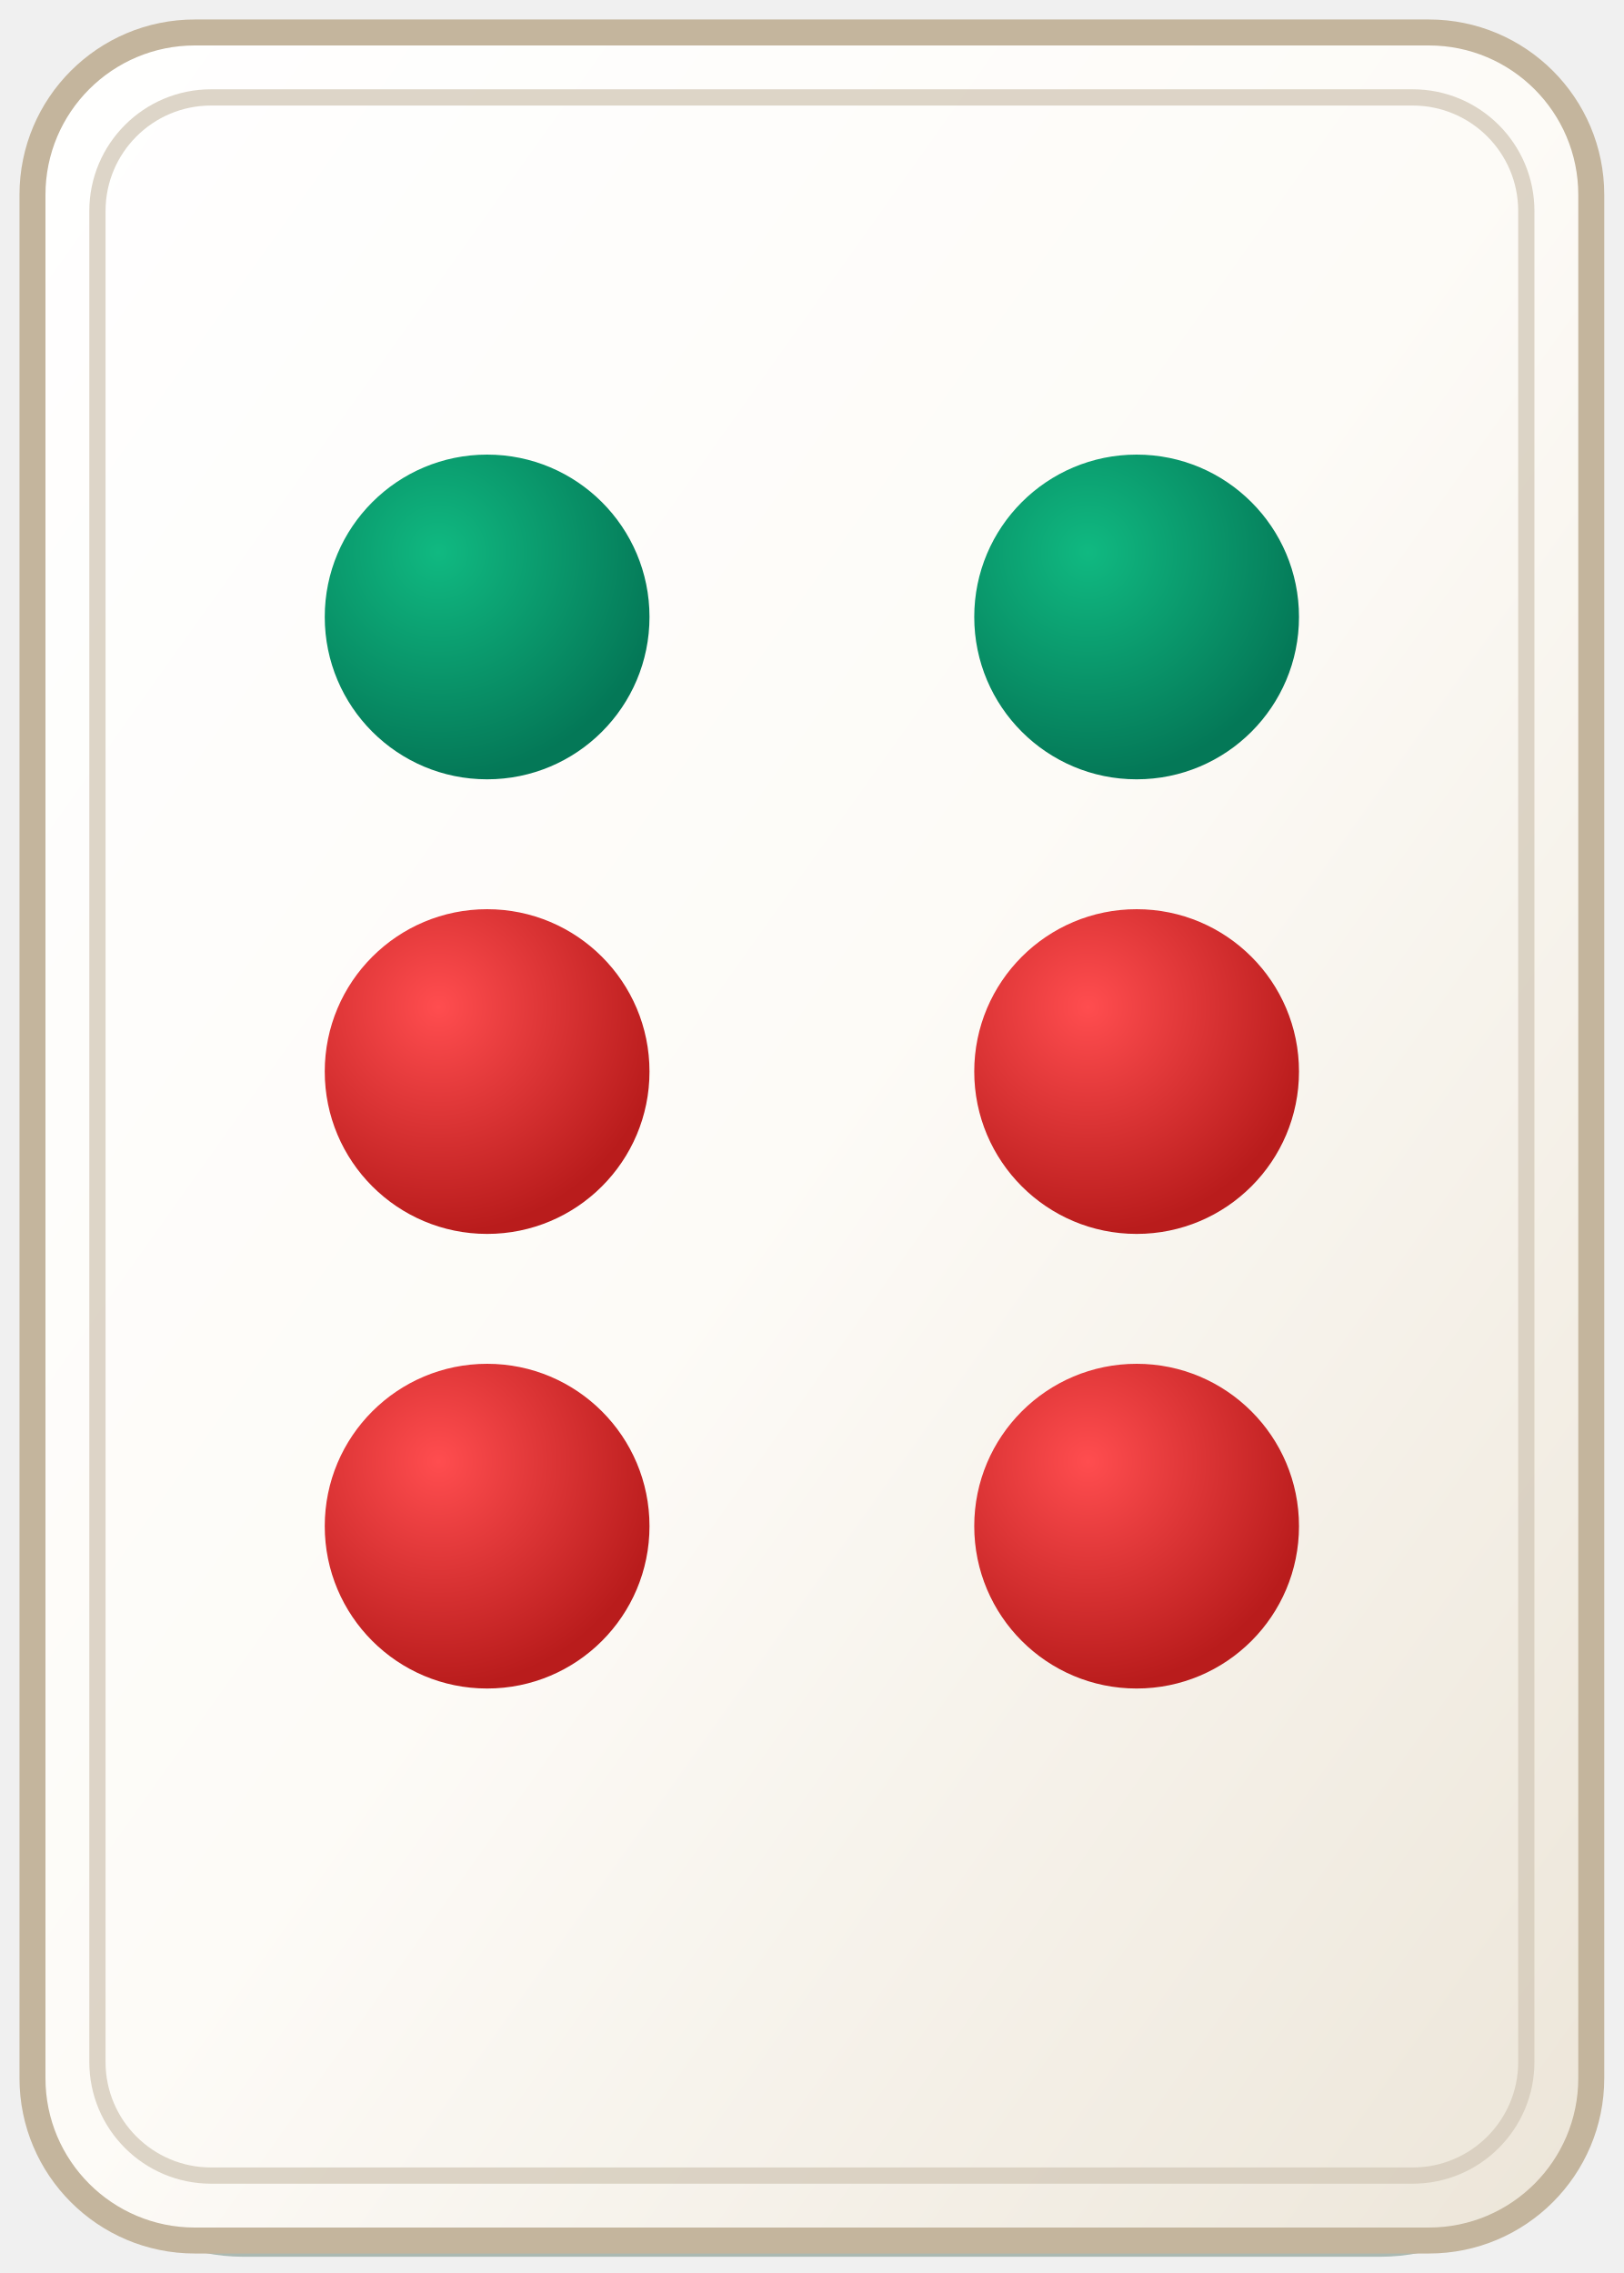
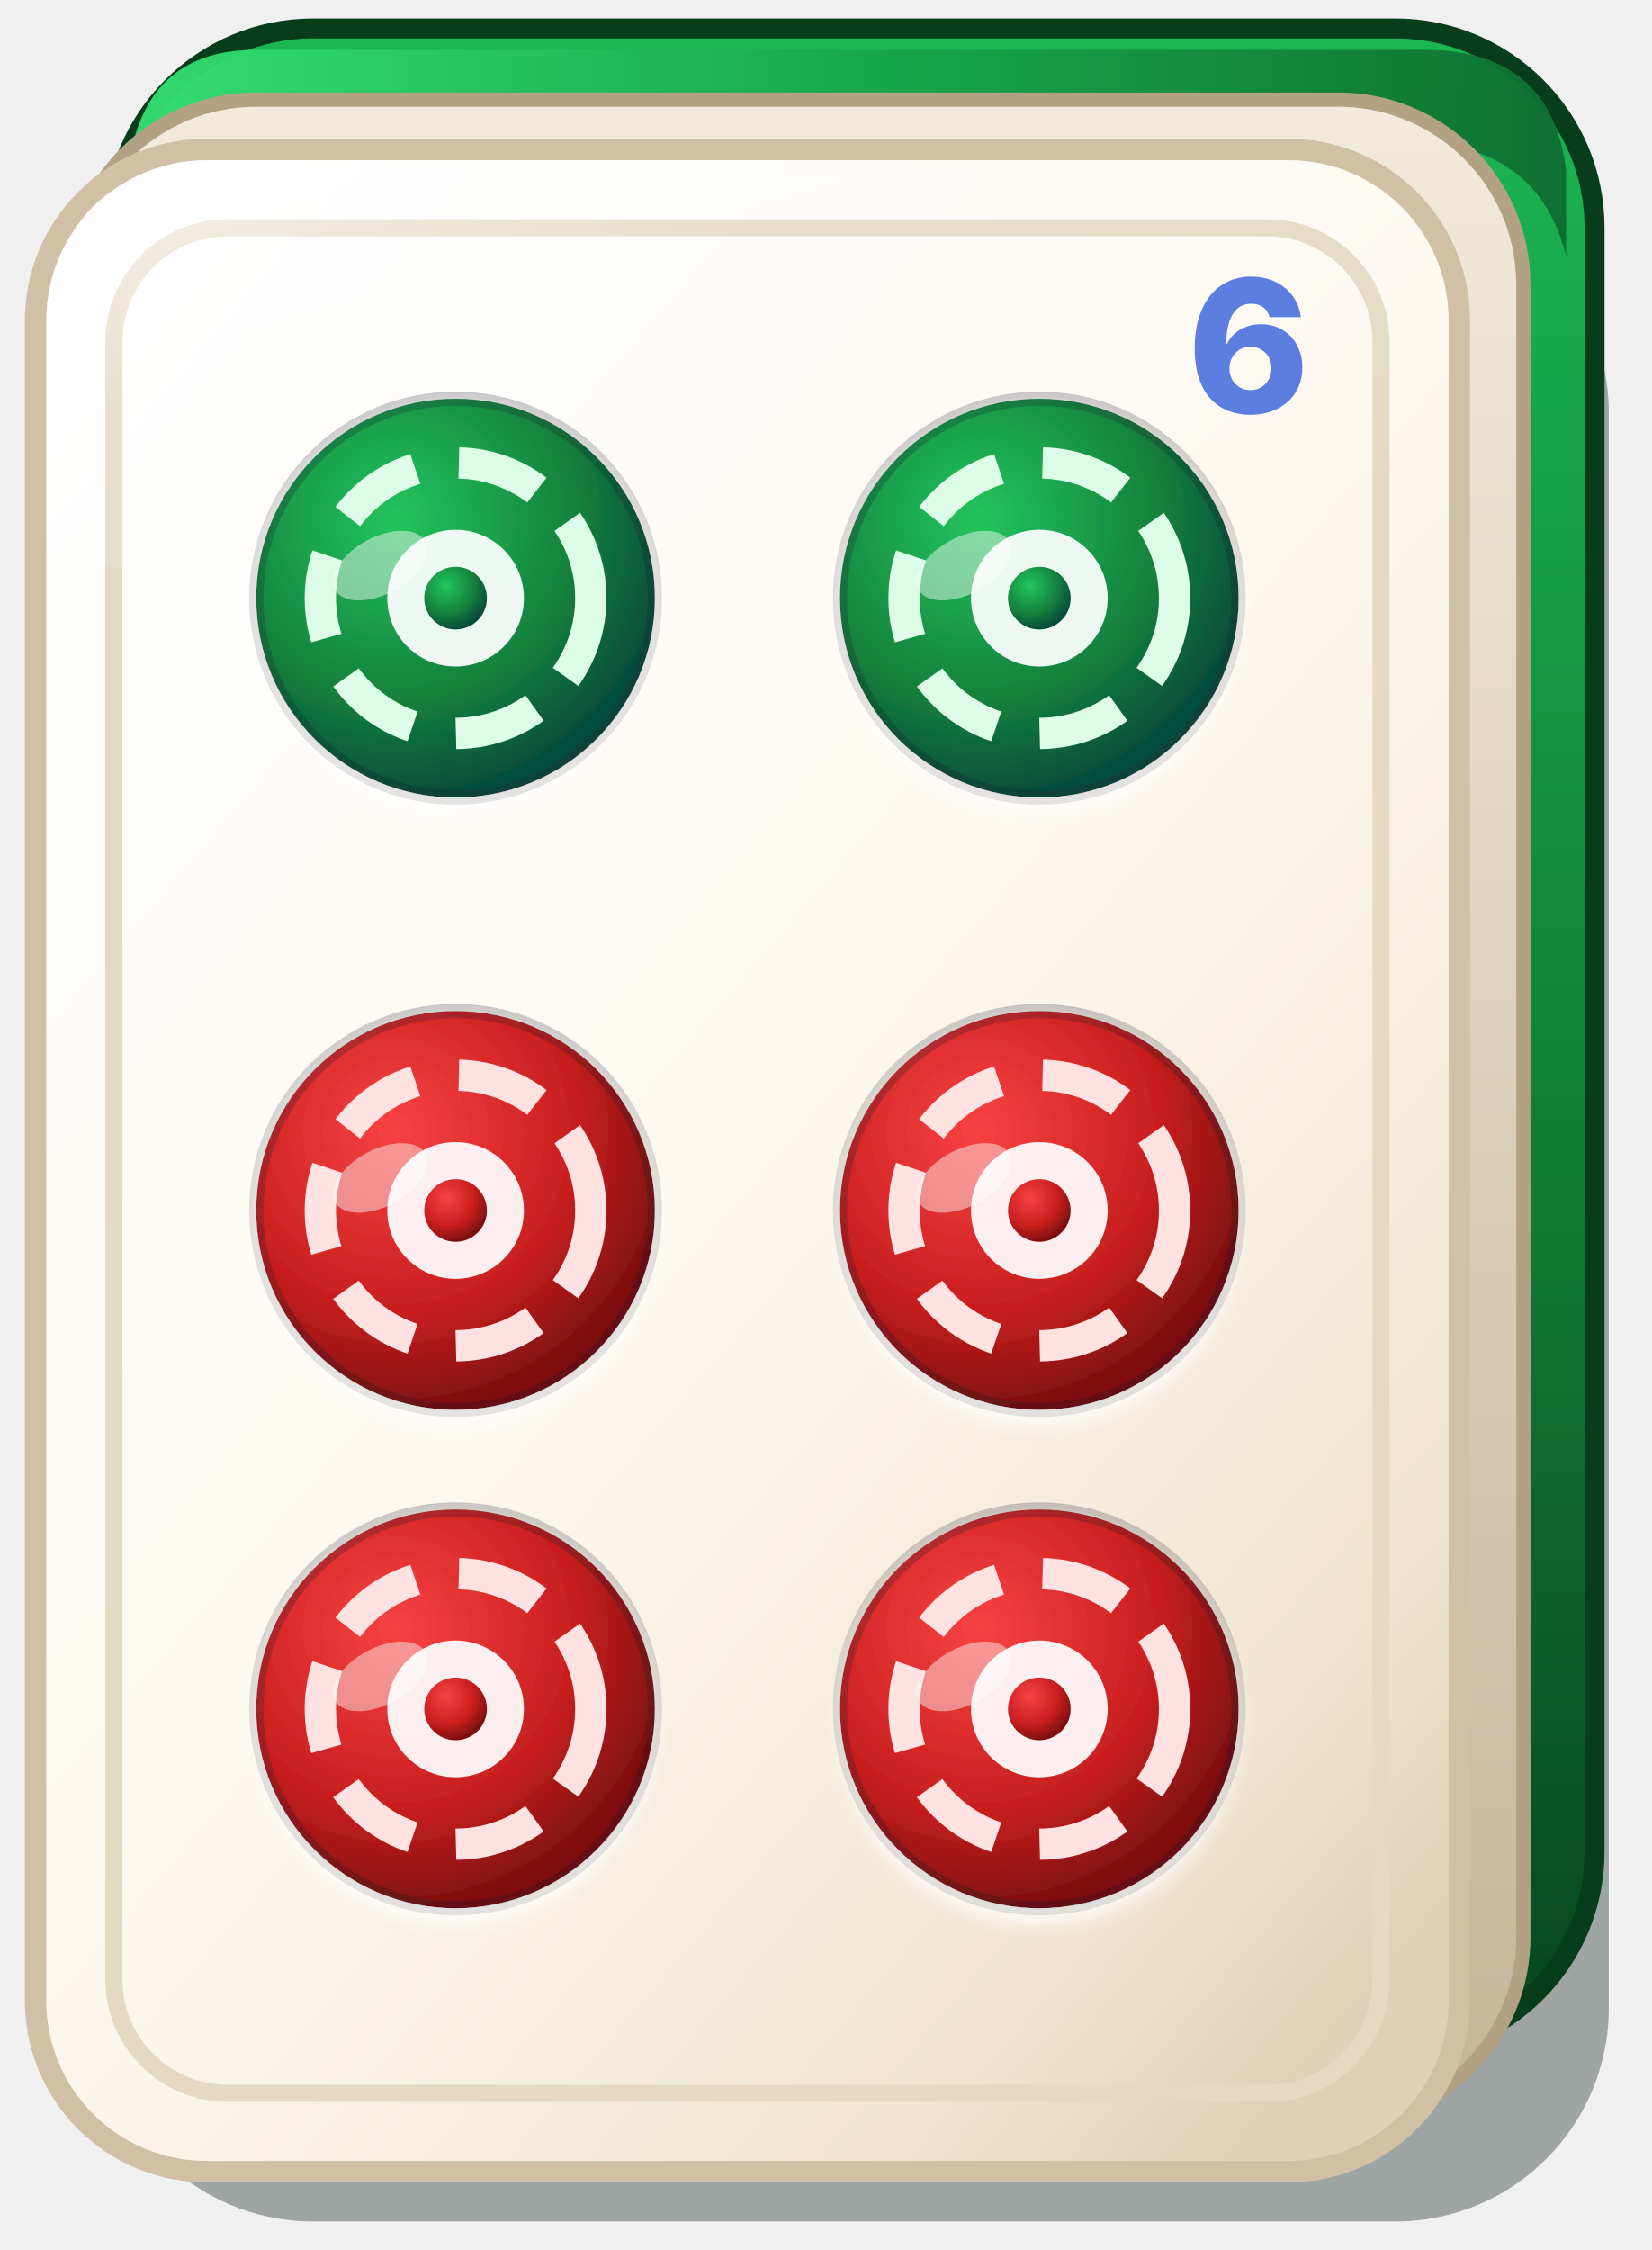
- <svg xmlns="http://www.w3.org/2000/svg" viewBox="0 0 100 140" width="100" height="140">
+ <svg xmlns="http://www.w3.org/2000/svg" viewBox="0 0 116 158" width="116" height="158">
  <defs>
-     <linearGradient id="ivoryGrad" x1="0%" y1="0%" x2="100%" y2="100%">
+     <linearGradient id="jadeTop" x1="0%" y1="0%" x2="100%" y2="0%">
+       <stop offset="0%" stop-color="#34e073" />
+       <stop offset="50%" stop-color="#19a84b" />
+       <stop offset="100%" stop-color="#0f6d31" />
+     </linearGradient>
+     <linearGradient id="jadeSide" x1="0%" y1="0%" x2="0%" y2="100%">
+       <stop offset="0%" stop-color="#1cb854" />
+       <stop offset="60%" stop-color="#107835" />
+       <stop offset="100%" stop-color="#07441d" />
+     </linearGradient>
+     <linearGradient id="ivorySide" x1="0%" y1="0%" x2="0%" y2="100%">
+       <stop offset="0%" stop-color="#f2eadb" />
+       <stop offset="100%" stop-color="#c4b59a" />
+     </linearGradient>
+     <linearGradient id="ivoryFace" x1="12%" y1="4%" x2="88%" y2="96%">
      <stop offset="0%" stop-color="#ffffff" />
-       <stop offset="50%" stop-color="#fdfbf7" />
-       <stop offset="100%" stop-color="#ece5d8" />
+       <stop offset="48%" stop-color="#fdf9f0" />
+       <stop offset="86%" stop-color="#f0e6d2" />
+       <stop offset="100%" stop-color="#dfd1b8" />
    </linearGradient>
-     <linearGradient id="jadeGrad" x1="0%" y1="0%" x2="100%" y2="100%">
-       <stop offset="0%" stop-color="#1b5e3a" />
-       <stop offset="100%" stop-color="#0b3820" />
+     <linearGradient id="gloss" x1="0%" y1="0%" x2="60%" y2="85%">
+       <stop offset="0%" stop-color="#ffffff" stop-opacity="0.72" />
+       <stop offset="35%" stop-color="#ffffff" stop-opacity="0.14" />
+       <stop offset="100%" stop-color="#ffffff" stop-opacity="0" />
    </linearGradient>
-     <radialGradient id="dotRed" cx="35%" cy="30%" r="70%">
-       <stop offset="0%" stop-color="#ff4d4f" />
-       <stop offset="100%" stop-color="#b91c1c" />
+     <radialGradient id="cRed" cx="35%" cy="30%" r="70%">
+       <stop offset="0%" stop-color="#f84242" />
+       <stop offset="65%" stop-color="#c81e1e" />
+       <stop offset="100%" stop-color="#7f1010" />
    </radialGradient>
-     <radialGradient id="dotGreen" cx="35%" cy="30%" r="70%">
-       <stop offset="0%" stop-color="#10b981" />
-       <stop offset="100%" stop-color="#047857" />
+     <radialGradient id="cGreen" cx="35%" cy="30%" r="70%">
+       <stop offset="0%" stop-color="#22c55e" />
+       <stop offset="65%" stop-color="#15803d" />
+       <stop offset="100%" stop-color="#064e3b" />
    </radialGradient>
-     <radialGradient id="dotBlue" cx="35%" cy="30%" r="70%">
+     <radialGradient id="cBlue" cx="35%" cy="30%" r="70%">
      <stop offset="0%" stop-color="#3b82f6" />
-       <stop offset="100%" stop-color="#1d4ed8" />
+       <stop offset="65%" stop-color="#1d4ed8" />
+       <stop offset="100%" stop-color="#172554" />
    </radialGradient>
+     <linearGradient id="bamGreen" x1="0%" y1="0%" x2="100%" y2="0%">
+       <stop offset="0%" stop-color="#0d6630" />
+       <stop offset="38%" stop-color="#22c55e" />
+       <stop offset="72%" stop-color="#15803d" />
+       <stop offset="100%" stop-color="#064e24" />
+     </linearGradient>
+     <linearGradient id="bamRed" x1="0%" y1="0%" x2="100%" y2="0%">
+       <stop offset="0%" stop-color="#8c1515" />
+       <stop offset="40%" stop-color="#ef4444" />
+       <stop offset="100%" stop-color="#7f1010" />
+     </linearGradient>
+     <linearGradient id="bamBlue" x1="0%" y1="0%" x2="100%" y2="0%">
+       <stop offset="0%" stop-color="#1e3a8a" />
+       <stop offset="42%" stop-color="#3b82f6" />
+       <stop offset="100%" stop-color="#172554" />
+     </linearGradient>
+     <filter id="engrave" x="-8%" y="-8%" width="116%" height="116%">
+       <feDropShadow dx="0" dy="1.1" stdDeviation="0.5" flood-color="#ffffff" flood-opacity="0.75" />
+     </filter>
  </defs>
-   <rect x="3" y="5" width="94" height="134" rx="12" fill="#0b3820" opacity="0.3" />
-   <rect x="2" y="2" width="96" height="136" rx="10" fill="url(#ivoryGrad)" stroke="#c4b59d" stroke-width="1.6" />
-   <rect x="6" y="6" width="88" height="128" rx="7" fill="none" stroke="#d5cbba" stroke-width="1" opacity="0.8" />
-   <circle cx="30" cy="38" r="10" fill="url(#dotGreen)" />
-   <circle cx="70" cy="38" r="10" fill="url(#dotGreen)" />
-   <circle cx="30" cy="66" r="10" fill="url(#dotRed)" />
-   <circle cx="70" cy="66" r="10" fill="url(#dotRed)" />
-   <circle cx="30" cy="94" r="10" fill="url(#dotRed)" />
-   <circle cx="70" cy="94" r="10" fill="url(#dotRed)" />
+   <rect x="7" y="14" width="106" height="142" rx="15" fill="#03140b" opacity="0.34" />
+   <rect x="8" y="2" width="104" height="142" rx="14" fill="url(#jadeSide)" stroke="#073d1a" stroke-width="1.4" />
+   <path d="M18 3.5 H100 Q109 3.5 110 12 V18 Q108 10 99 10 H16 Q10 10 9 16 V12 Q10 3.5 18 3.5 Z" fill="url(#jadeTop)" opacity="0.95" />
+   <rect x="5" y="7" width="102" height="142" rx="13" fill="url(#ivorySide)" stroke="#b3a184" stroke-width="1" />
+   <rect x="2.5" y="10.5" width="100" height="142" rx="12" fill="url(#ivoryFace)" stroke="#cfc0a6" stroke-width="1.5" />
+   <rect x="8" y="16" width="89" height="131" rx="8" fill="none" stroke="#e5d9c3" stroke-width="1.2" />
+   <path d="M14 12 H90 Q100 12 100 22 V48 Q56 62 4 38 V22 Q4 12 14 12 Z" fill="url(#gloss)" />
+   <g filter="url(#engrave)">
+     <g transform="translate(32,42)">
+       <circle r="14" fill="url(#cGreen)" stroke="#0f172a" stroke-opacity="0.22" stroke-width="1" />
+       <circle r="9.5" fill="none" stroke="#dcfce7" stroke-width="2.2" stroke-dasharray="5.9 3.1" />
+       <circle r="4.8" fill="#ffffff" opacity="0.92" />
+       <circle r="2.2" fill="url(#cGreen)" />
+       <ellipse cx="-3.6" cy="-4.5" rx="3.6" ry="2.0" fill="#ffffff" opacity="0.45" transform="rotate(-28)" />
+     </g>
+     <g transform="translate(73,42)">
+       <circle r="14" fill="url(#cGreen)" stroke="#0f172a" stroke-opacity="0.22" stroke-width="1" />
+       <circle r="9.5" fill="none" stroke="#dcfce7" stroke-width="2.2" stroke-dasharray="5.9 3.1" />
+       <circle r="4.8" fill="#ffffff" opacity="0.92" />
+       <circle r="2.2" fill="url(#cGreen)" />
+       <ellipse cx="-3.6" cy="-4.5" rx="3.6" ry="2.0" fill="#ffffff" opacity="0.45" transform="rotate(-28)" />
+     </g>
+     <g transform="translate(32,85)">
+       <circle r="14" fill="url(#cRed)" stroke="#0f172a" stroke-opacity="0.22" stroke-width="1" />
+       <circle r="9.5" fill="none" stroke="#fee2e2" stroke-width="2.2" stroke-dasharray="5.9 3.1" />
+       <circle r="4.8" fill="#ffffff" opacity="0.92" />
+       <circle r="2.2" fill="url(#cRed)" />
+       <ellipse cx="-3.6" cy="-4.5" rx="3.6" ry="2.0" fill="#ffffff" opacity="0.45" transform="rotate(-28)" />
+     </g>
+     <g transform="translate(73,85)">
+       <circle r="14" fill="url(#cRed)" stroke="#0f172a" stroke-opacity="0.22" stroke-width="1" />
+       <circle r="9.5" fill="none" stroke="#fee2e2" stroke-width="2.2" stroke-dasharray="5.9 3.1" />
+       <circle r="4.8" fill="#ffffff" opacity="0.92" />
+       <circle r="2.2" fill="url(#cRed)" />
+       <ellipse cx="-3.6" cy="-4.5" rx="3.6" ry="2.0" fill="#ffffff" opacity="0.45" transform="rotate(-28)" />
+     </g>
+     <g transform="translate(32,120)">
+       <circle r="14" fill="url(#cRed)" stroke="#0f172a" stroke-opacity="0.22" stroke-width="1" />
+       <circle r="9.5" fill="none" stroke="#fee2e2" stroke-width="2.2" stroke-dasharray="5.9 3.1" />
+       <circle r="4.8" fill="#ffffff" opacity="0.92" />
+       <circle r="2.2" fill="url(#cRed)" />
+       <ellipse cx="-3.6" cy="-4.5" rx="3.6" ry="2.0" fill="#ffffff" opacity="0.45" transform="rotate(-28)" />
+     </g>
+     <g transform="translate(73,120)">
+       <circle r="14" fill="url(#cRed)" stroke="#0f172a" stroke-opacity="0.22" stroke-width="1" />
+       <circle r="9.5" fill="none" stroke="#fee2e2" stroke-width="2.2" stroke-dasharray="5.9 3.1" />
+       <circle r="4.8" fill="#ffffff" opacity="0.92" />
+       <circle r="2.2" fill="url(#cRed)" />
+       <ellipse cx="-3.6" cy="-4.5" rx="3.6" ry="2.0" fill="#ffffff" opacity="0.45" transform="rotate(-28)" />
+     </g>
+   </g>
+   <text x="92" y="29" text-anchor="end" font-family="system-ui, -apple-system, sans-serif" font-size="13" font-weight="800" fill="#1d4ed8" opacity="0.72">6</text>
</svg>
